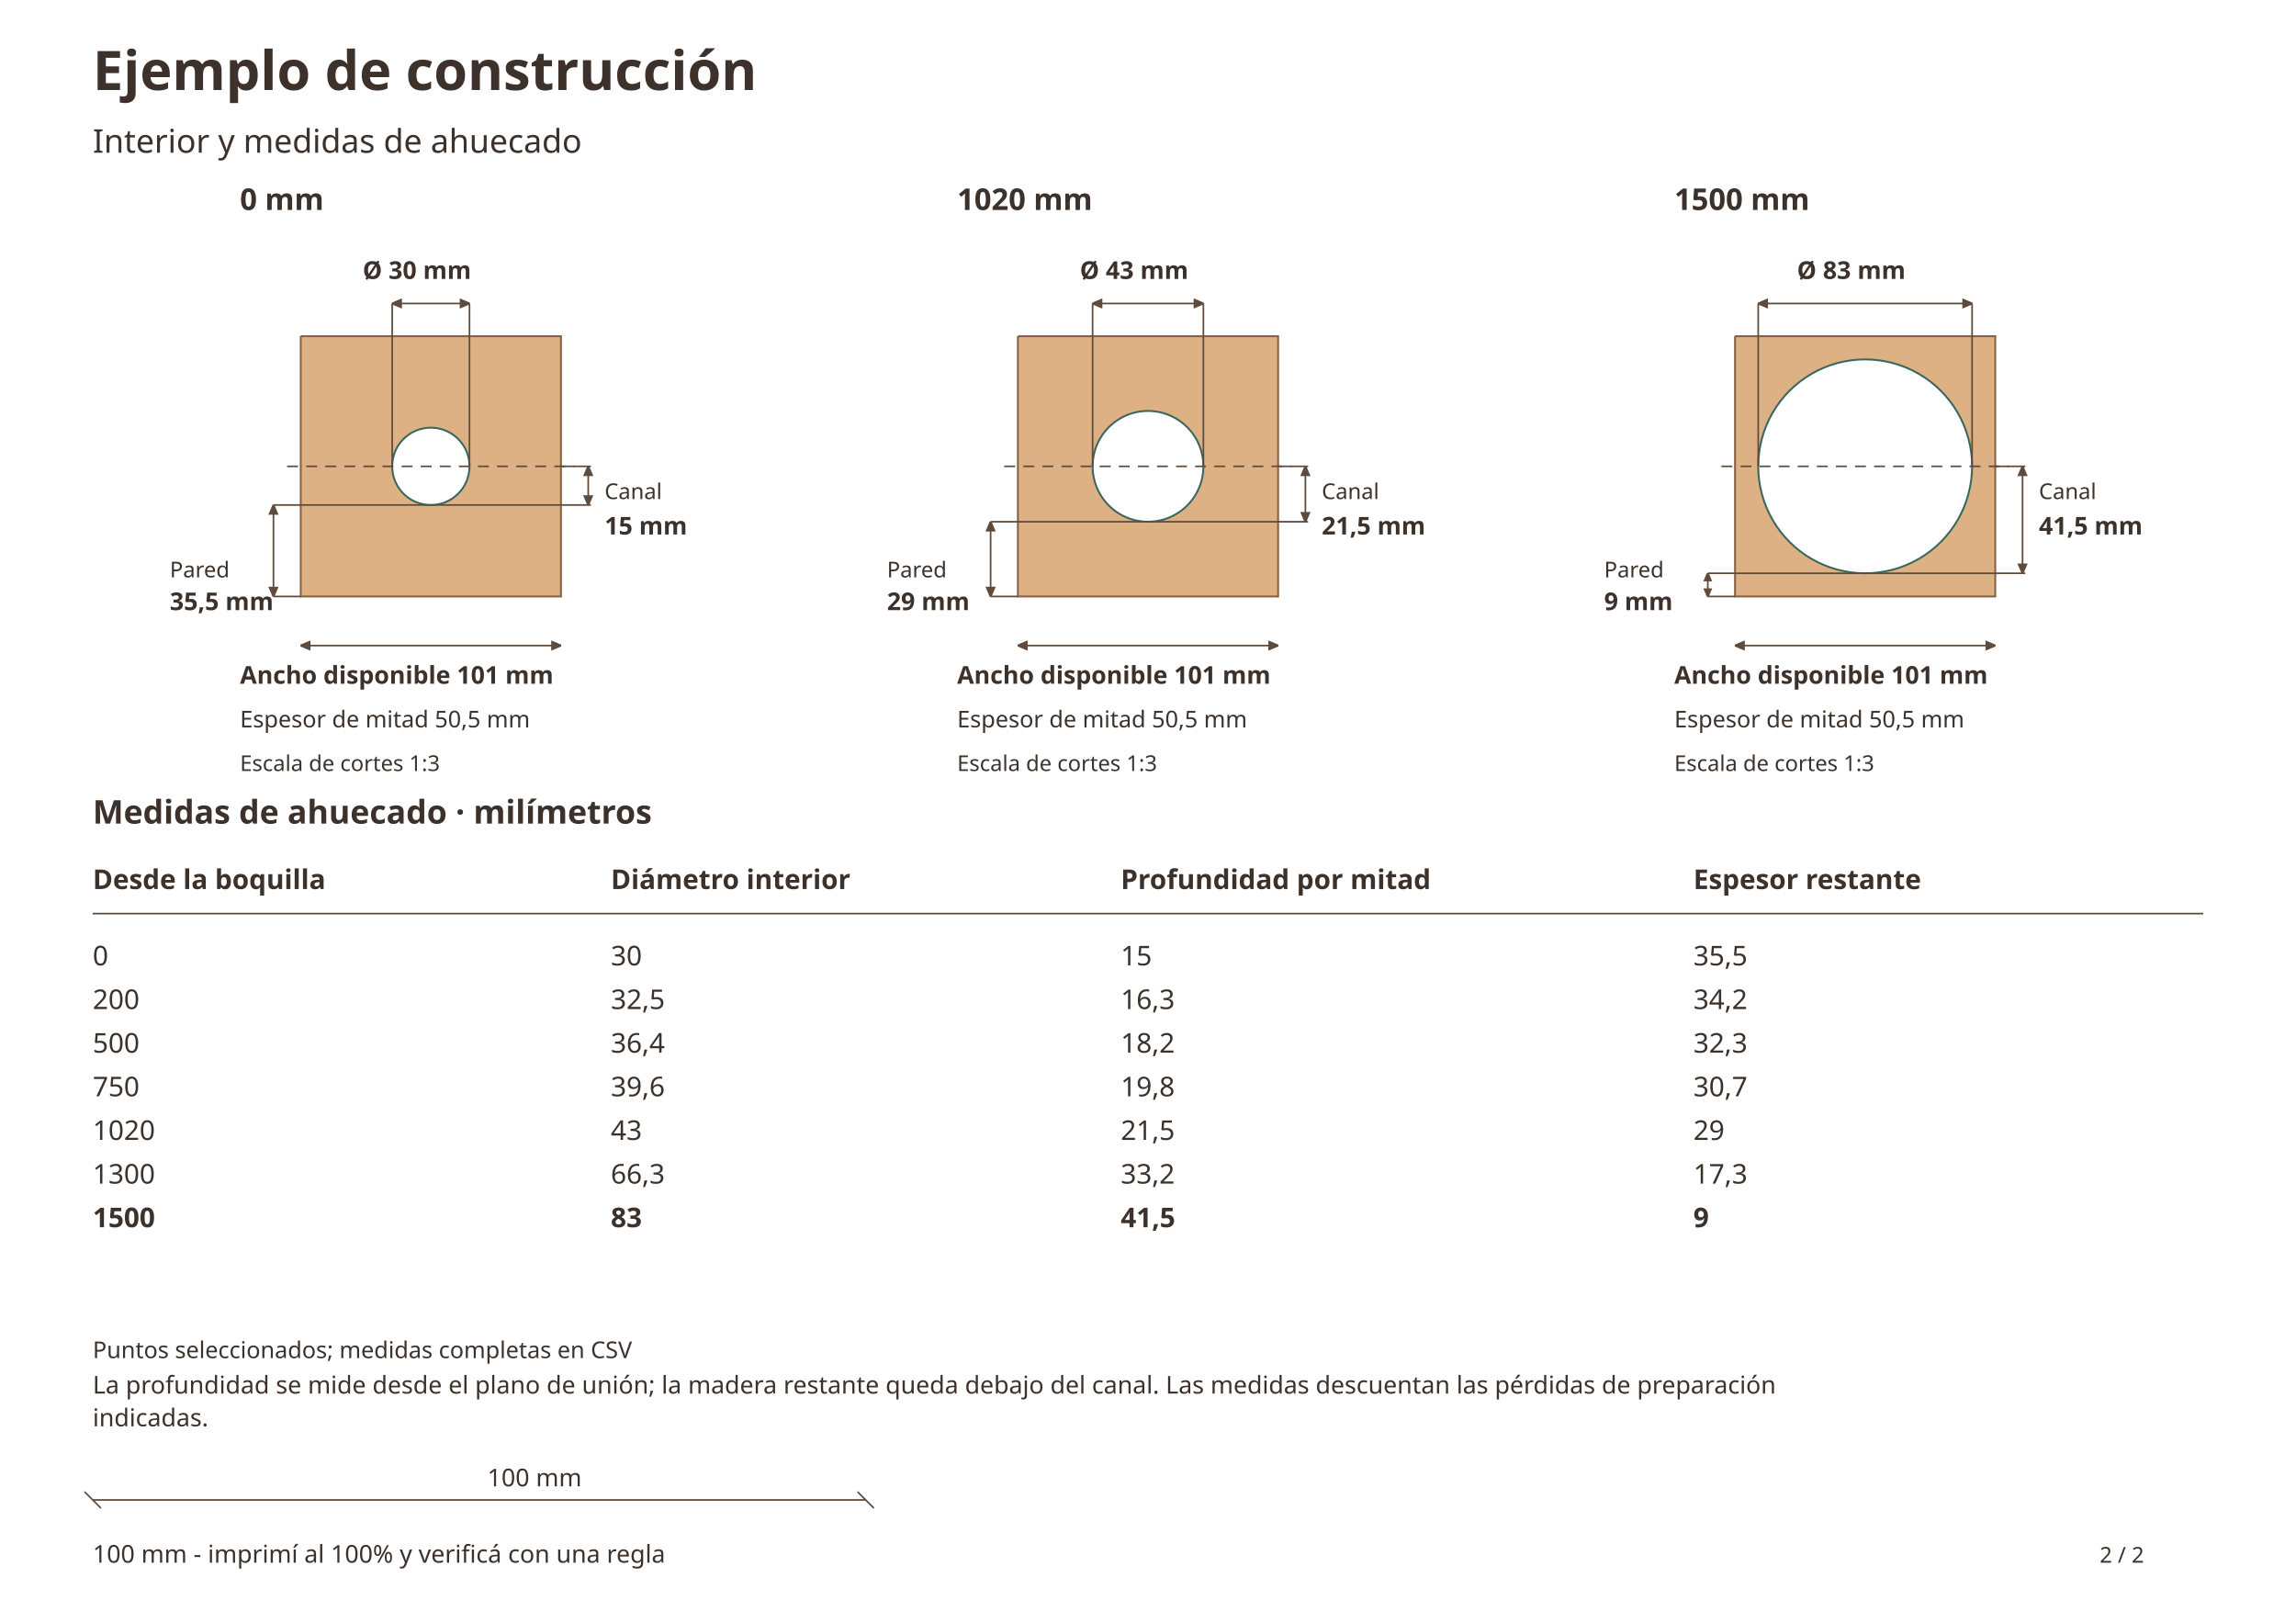
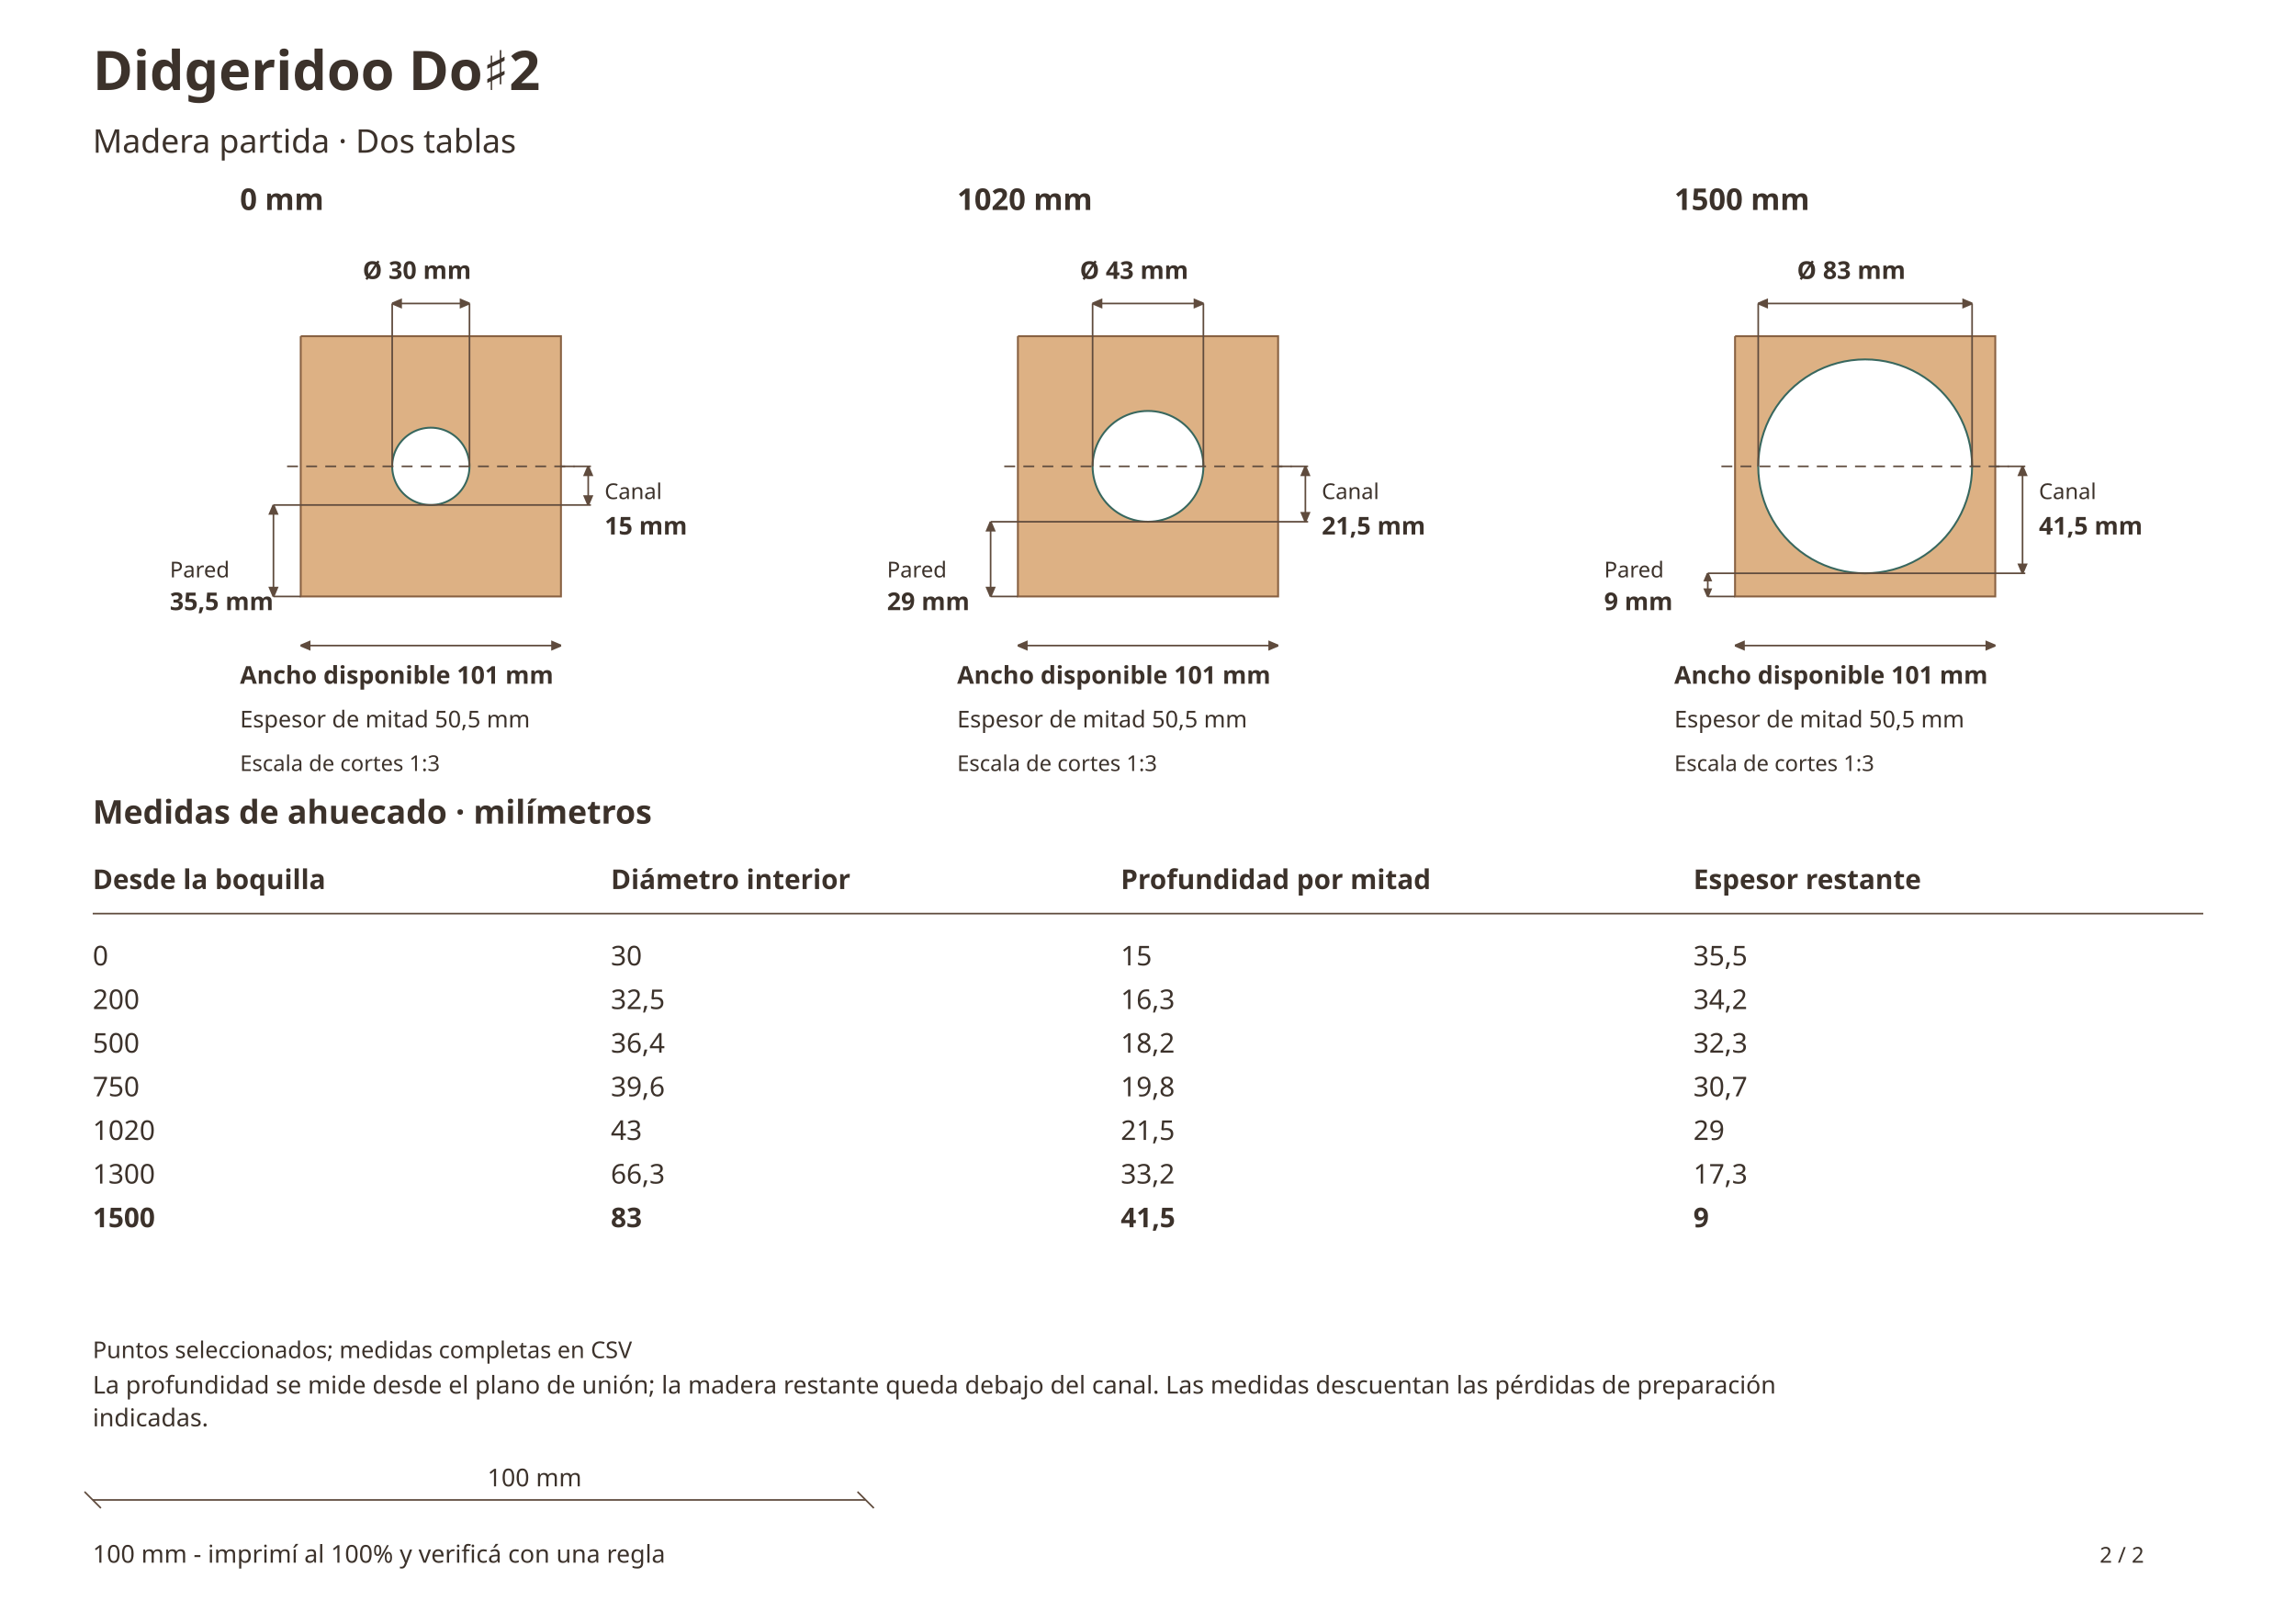
<svg xmlns="http://www.w3.org/2000/svg" width="842.0pt" height="595.0pt" viewBox="0 0 842.0 595.0" data-length-mm="1500.0">
  <polyline data-cavity="false" points="0,0 842,0 842,595 0,595 0,0" stroke="#ffffff" stroke-width="0.7" fill="#ffffff" stroke-dasharray="none" />
-   <text x="34" y="33" font-size="20.0" font-family="sans-serif" fill="#3c322b" font-weight="bold">Ejemplo de construcción</text>
-   <text x="34" y="56" font-size="12.0" font-family="sans-serif" fill="#3c322b" font-weight="normal">Interior y medidas de ahuecado</text>
+   <text x="34" y="33" font-size="20.0" font-family="sans-serif" fill="#3c322b" font-weight="bold">Didgeridoo Do♯2</text>
+   <text x="34" y="56" font-size="12.0" font-family="sans-serif" fill="#3c322b" font-weight="normal">Madera partida · Dos tablas</text>
  <text x="88" y="77" font-size="11.0" font-family="sans-serif" fill="#3c322b" font-weight="bold">0 mm</text>
  <polyline data-cavity="false" points="110.283,123.283 205.717,123.283 205.717,218.717 110.283,218.717 110.283,123.283" stroke="#886142" stroke-width="0.7" fill="#ddb184" stroke-dasharray="none" />
  <polyline data-cavity="true" points="172.173,171 172.143,171.927 172.052,172.85 171.901,173.765 171.69,174.668 171.421,175.556 171.094,176.424 170.712,177.269 170.274,178.087 169.785,178.874 169.244,179.628 168.656,180.345 168.022,181.022 167.345,181.656 166.628,182.244 165.874,182.785 165.087,183.274 164.269,183.712 163.424,184.094 162.556,184.421 161.668,184.69 160.765,184.901 159.85,185.052 158.927,185.143 158,185.173 157.073,185.143 156.15,185.052 155.235,184.901 154.332,184.69 153.444,184.421 152.576,184.094 151.731,183.712 150.913,183.274 150.126,182.785 149.372,182.244 148.655,181.656 147.978,181.022 147.344,180.345 146.756,179.628 146.215,178.874 145.726,178.087 145.288,177.269 144.906,176.424 144.579,175.556 144.31,174.668 144.099,173.765 143.948,172.85 143.857,171.927 143.827,171 143.857,170.073 143.948,169.15 144.099,168.235 144.31,167.332 144.579,166.444 144.906,165.576 145.288,164.731 145.726,163.913 146.215,163.126 146.756,162.372 147.344,161.655 147.978,160.978 148.655,160.344 149.372,159.756 150.126,159.215 150.913,158.726 151.731,158.288 152.576,157.906 153.444,157.579 154.332,157.31 155.235,157.099 156.15,156.948 157.073,156.857 158,156.827 158.927,156.857 159.85,156.948 160.765,157.099 161.668,157.31 162.556,157.579 163.424,157.906 164.269,158.288 165.087,158.726 165.874,159.215 166.628,159.756 167.345,160.344 168.022,160.978 168.656,161.655 169.244,162.372 169.785,163.126 170.274,163.913 170.712,164.731 171.094,165.576 171.421,166.444 171.69,167.332 171.901,168.235 172.052,169.15 172.143,170.073 172.173,171 172.173,171" stroke="#38675e" stroke-width="0.7" fill="#ffffff" stroke-dasharray="none" />
  <polyline data-cavity="false" points="105.283,171 210.717,171" stroke="#5f4b3d" stroke-width="0.6" fill="none" stroke-dasharray="4 3" />
  <polyline data-cavity="false" points="143.827,171 143.827,111.283" stroke="#5f4b3d" stroke-width="0.6" fill="none" stroke-dasharray="none" />
  <polyline data-cavity="false" points="172.173,171 172.173,111.283" stroke="#5f4b3d" stroke-width="0.6" fill="none" stroke-dasharray="none" />
  <polyline data-cavity="false" points="143.827,111.283 172.173,111.283" stroke="#5f4b3d" stroke-width="0.6" fill="none" stroke-dasharray="none" />
  <polyline data-cavity="false" points="143.827,111.283 147.05,112.646 147.05,109.921 143.827,111.283" stroke="#5f4b3d" stroke-width="0.7" fill="#5f4b3d" stroke-dasharray="none" />
  <polyline data-cavity="false" points="172.173,111.283 168.95,109.921 168.95,112.646 172.173,111.283" stroke="#5f4b3d" stroke-width="0.7" fill="#5f4b3d" stroke-dasharray="none" />
  <text x="133" y="102.283" font-size="9.0" font-family="sans-serif" fill="#3c322b" font-weight="bold">Ø 30 mm</text>
  <polyline data-cavity="false" points="158,185.173 216.717,185.173" stroke="#5f4b3d" stroke-width="0.6" fill="none" stroke-dasharray="none" />
  <polyline data-cavity="false" points="205.717,171 216.717,171" stroke="#5f4b3d" stroke-width="0.6" fill="none" stroke-dasharray="none" />
  <polyline data-cavity="false" points="215.717,171 215.717,185.173" stroke="#5f4b3d" stroke-width="0.6" fill="none" stroke-dasharray="none" />
  <polyline data-cavity="false" points="215.717,171 214.354,174.224 217.079,174.224 215.717,171" stroke="#5f4b3d" stroke-width="0.7" fill="#5f4b3d" stroke-dasharray="none" />
  <polyline data-cavity="false" points="215.717,185.173 217.079,181.95 214.354,181.95 215.717,185.173" stroke="#5f4b3d" stroke-width="0.7" fill="#5f4b3d" stroke-dasharray="none" />
  <text x="221.717" y="196" font-size="9.0" font-family="sans-serif" fill="#3c322b" font-weight="bold">15 mm</text>
  <text x="221.717" y="183" font-size="8.0" font-family="sans-serif" fill="#3c322b" font-weight="normal">Canal</text>
  <polyline data-cavity="false" points="158,185.173 100.283,185.173" stroke="#5f4b3d" stroke-width="0.6" fill="none" stroke-dasharray="none" />
  <polyline data-cavity="false" points="110.283,218.717 100.283,218.717" stroke="#5f4b3d" stroke-width="0.6" fill="none" stroke-dasharray="none" />
  <polyline data-cavity="false" points="100.283,185.173 100.283,218.717" stroke="#5f4b3d" stroke-width="0.6" fill="none" stroke-dasharray="none" />
  <polyline data-cavity="false" points="100.283,185.173 98.921,188.397 101.646,188.397 100.283,185.173" stroke="#5f4b3d" stroke-width="0.7" fill="#5f4b3d" stroke-dasharray="none" />
  <polyline data-cavity="false" points="100.283,218.717 101.646,215.493 98.921,215.493 100.283,218.717" stroke="#5f4b3d" stroke-width="0.7" fill="#5f4b3d" stroke-dasharray="none" />
  <text x="62.283" y="223.717" font-size="9.0" font-family="sans-serif" fill="#3c322b" font-weight="bold">35,5 mm</text>
  <text x="62.283" y="211.717" font-size="8.0" font-family="sans-serif" fill="#3c322b" font-weight="normal">Pared</text>
  <polyline data-cavity="false" points="110.283,236.717 205.717,236.717" stroke="#5f4b3d" stroke-width="0.6" fill="none" stroke-dasharray="none" />
  <polyline data-cavity="false" points="110.283,236.717 113.507,238.079 113.507,235.354 110.283,236.717" stroke="#5f4b3d" stroke-width="0.7" fill="#5f4b3d" stroke-dasharray="none" />
  <polyline data-cavity="false" points="205.717,236.717 202.493,235.354 202.493,238.079 205.717,236.717" stroke="#5f4b3d" stroke-width="0.7" fill="#5f4b3d" stroke-dasharray="none" />
  <text x="88" y="250.717" font-size="9.0" font-family="sans-serif" fill="#3c322b" font-weight="bold">Ancho disponible 101 mm</text>
  <text x="88" y="266.717" font-size="8.5" font-family="sans-serif" fill="#3c322b" font-weight="normal">Espesor de mitad 50,5 mm</text>
  <text x="88" y="282.717" font-size="8.0" font-family="sans-serif" fill="#3c322b" font-weight="normal">Escala de cortes 1:3</text>
  <text x="351" y="77" font-size="11.0" font-family="sans-serif" fill="#3c322b" font-weight="bold">1020 mm</text>
  <polyline data-cavity="false" points="373.283,123.283 468.717,123.283 468.717,218.717 373.283,218.717 373.283,123.283" stroke="#886142" stroke-width="0.7" fill="#ddb184" stroke-dasharray="none" />
  <polyline data-cavity="true" points="441.315,171 441.271,172.329 441.141,173.652 440.925,174.963 440.623,176.258 440.237,177.53 439.769,178.774 439.22,179.985 438.593,181.157 437.891,182.286 437.117,183.367 436.274,184.395 435.365,185.365 434.395,186.274 433.367,187.117 432.286,187.891 431.157,188.593 429.985,189.22 428.774,189.769 427.53,190.237 426.258,190.623 424.963,190.925 423.652,191.141 422.329,191.271 421,191.315 419.671,191.271 418.348,191.141 417.037,190.925 415.742,190.623 414.47,190.237 413.226,189.769 412.015,189.22 410.843,188.593 409.714,187.891 408.633,187.117 407.605,186.274 406.635,185.365 405.726,184.395 404.883,183.367 404.109,182.286 403.407,181.157 402.78,179.985 402.231,178.774 401.763,177.53 401.377,176.258 401.075,174.963 400.859,173.652 400.729,172.329 400.685,171 400.729,169.671 400.859,168.348 401.075,167.037 401.377,165.742 401.763,164.47 402.231,163.226 402.78,162.015 403.407,160.843 404.109,159.714 404.883,158.633 405.726,157.605 406.635,156.635 407.605,155.726 408.633,154.883 409.714,154.109 410.843,153.407 412.015,152.78 413.226,152.231 414.47,151.763 415.742,151.377 417.037,151.075 418.348,150.859 419.671,150.729 421,150.685 422.329,150.729 423.652,150.859 424.963,151.075 426.258,151.377 427.53,151.763 428.774,152.231 429.985,152.78 431.157,153.407 432.286,154.109 433.367,154.883 434.395,155.726 435.365,156.635 436.274,157.605 437.117,158.633 437.891,159.714 438.593,160.843 439.22,162.015 439.769,163.226 440.237,164.47 440.623,165.742 440.925,167.037 441.141,168.348 441.271,169.671 441.315,171 441.315,171" stroke="#38675e" stroke-width="0.7" fill="#ffffff" stroke-dasharray="none" />
  <polyline data-cavity="false" points="368.283,171 473.717,171" stroke="#5f4b3d" stroke-width="0.6" fill="none" stroke-dasharray="4 3" />
  <polyline data-cavity="false" points="400.685,171 400.685,111.283" stroke="#5f4b3d" stroke-width="0.6" fill="none" stroke-dasharray="none" />
  <polyline data-cavity="false" points="441.315,171 441.315,111.283" stroke="#5f4b3d" stroke-width="0.6" fill="none" stroke-dasharray="none" />
  <polyline data-cavity="false" points="400.685,111.283 441.315,111.283" stroke="#5f4b3d" stroke-width="0.6" fill="none" stroke-dasharray="none" />
  <polyline data-cavity="false" points="400.685,111.283 403.909,112.646 403.909,109.921 400.685,111.283" stroke="#5f4b3d" stroke-width="0.7" fill="#5f4b3d" stroke-dasharray="none" />
  <polyline data-cavity="false" points="441.315,111.283 438.091,109.921 438.091,112.646 441.315,111.283" stroke="#5f4b3d" stroke-width="0.7" fill="#5f4b3d" stroke-dasharray="none" />
  <text x="396" y="102.283" font-size="9.0" font-family="sans-serif" fill="#3c322b" font-weight="bold">Ø 43 mm</text>
  <polyline data-cavity="false" points="421,191.315 479.717,191.315" stroke="#5f4b3d" stroke-width="0.6" fill="none" stroke-dasharray="none" />
  <polyline data-cavity="false" points="468.717,171 479.717,171" stroke="#5f4b3d" stroke-width="0.6" fill="none" stroke-dasharray="none" />
  <polyline data-cavity="false" points="478.717,171 478.717,191.315" stroke="#5f4b3d" stroke-width="0.6" fill="none" stroke-dasharray="none" />
  <polyline data-cavity="false" points="478.717,171 477.354,174.224 480.079,174.224 478.717,171" stroke="#5f4b3d" stroke-width="0.7" fill="#5f4b3d" stroke-dasharray="none" />
  <polyline data-cavity="false" points="478.717,191.315 480.079,188.091 477.354,188.091 478.717,191.315" stroke="#5f4b3d" stroke-width="0.7" fill="#5f4b3d" stroke-dasharray="none" />
  <text x="484.717" y="196" font-size="9.0" font-family="sans-serif" fill="#3c322b" font-weight="bold">21,5 mm</text>
  <text x="484.717" y="183" font-size="8.0" font-family="sans-serif" fill="#3c322b" font-weight="normal">Canal</text>
  <polyline data-cavity="false" points="421,191.315 363.283,191.315" stroke="#5f4b3d" stroke-width="0.6" fill="none" stroke-dasharray="none" />
  <polyline data-cavity="false" points="373.283,218.717 363.283,218.717" stroke="#5f4b3d" stroke-width="0.6" fill="none" stroke-dasharray="none" />
  <polyline data-cavity="false" points="363.283,191.315 363.283,218.717" stroke="#5f4b3d" stroke-width="0.6" fill="none" stroke-dasharray="none" />
  <polyline data-cavity="false" points="363.283,191.315 361.921,194.539 364.646,194.539 363.283,191.315" stroke="#5f4b3d" stroke-width="0.7" fill="#5f4b3d" stroke-dasharray="none" />
  <polyline data-cavity="false" points="363.283,218.717 364.646,215.493 361.921,215.493 363.283,218.717" stroke="#5f4b3d" stroke-width="0.7" fill="#5f4b3d" stroke-dasharray="none" />
  <text x="325.283" y="223.717" font-size="9.0" font-family="sans-serif" fill="#3c322b" font-weight="bold">29 mm</text>
  <text x="325.283" y="211.717" font-size="8.0" font-family="sans-serif" fill="#3c322b" font-weight="normal">Pared</text>
  <polyline data-cavity="false" points="373.283,236.717 468.717,236.717" stroke="#5f4b3d" stroke-width="0.6" fill="none" stroke-dasharray="none" />
  <polyline data-cavity="false" points="373.283,236.717 376.507,238.079 376.507,235.354 373.283,236.717" stroke="#5f4b3d" stroke-width="0.7" fill="#5f4b3d" stroke-dasharray="none" />
  <polyline data-cavity="false" points="468.717,236.717 465.493,235.354 465.493,238.079 468.717,236.717" stroke="#5f4b3d" stroke-width="0.7" fill="#5f4b3d" stroke-dasharray="none" />
  <text x="351" y="250.717" font-size="9.0" font-family="sans-serif" fill="#3c322b" font-weight="bold">Ancho disponible 101 mm</text>
  <text x="351" y="266.717" font-size="8.5" font-family="sans-serif" fill="#3c322b" font-weight="normal">Espesor de mitad 50,5 mm</text>
  <text x="351" y="282.717" font-size="8.0" font-family="sans-serif" fill="#3c322b" font-weight="normal">Escala de cortes 1:3</text>
  <text x="614" y="77" font-size="11.0" font-family="sans-serif" fill="#3c322b" font-weight="bold">1500 mm</text>
  <polyline data-cavity="false" points="636.283,123.283 731.717,123.283 731.717,218.717 636.283,218.717 636.283,123.283" stroke="#886142" stroke-width="0.7" fill="#ddb184" stroke-dasharray="none" />
  <polyline data-cavity="true" points="723.213,171 723.129,173.565 722.877,176.118 722.459,178.65 721.876,181.149 721.132,183.604 720.228,186.006 719.169,188.343 717.959,190.606 716.604,192.785 715.109,194.871 713.482,196.855 711.727,198.727 709.855,200.482 707.871,202.109 705.785,203.604 703.606,204.959 701.343,206.169 699.006,207.228 696.604,208.132 694.149,208.876 691.65,209.459 689.118,209.877 686.565,210.129 684,210.213 681.435,210.129 678.882,209.877 676.35,209.459 673.851,208.876 671.396,208.132 668.994,207.228 666.657,206.169 664.394,204.959 662.215,203.604 660.129,202.109 658.145,200.482 656.273,198.727 654.518,196.855 652.891,194.871 651.396,192.785 650.041,190.606 648.831,188.343 647.772,186.006 646.868,183.604 646.124,181.149 645.541,178.65 645.123,176.118 644.871,173.565 644.787,171 644.871,168.435 645.123,165.882 645.541,163.35 646.124,160.851 646.868,158.396 647.772,155.994 648.831,153.657 650.041,151.394 651.396,149.215 652.891,147.129 654.518,145.145 656.273,143.273 658.145,141.518 660.129,139.891 662.215,138.396 664.394,137.041 666.657,135.831 668.994,134.772 671.396,133.868 673.851,133.124 676.35,132.541 678.882,132.123 681.435,131.871 684,131.787 686.565,131.871 689.118,132.123 691.65,132.541 694.149,133.124 696.604,133.868 699.006,134.772 701.343,135.831 703.606,137.041 705.785,138.396 707.871,139.891 709.855,141.518 711.727,143.273 713.482,145.145 715.109,147.129 716.604,149.215 717.959,151.394 719.169,153.657 720.228,155.994 721.132,158.396 721.876,160.851 722.459,163.35 722.877,165.882 723.129,168.435 723.213,171 723.213,171" stroke="#38675e" stroke-width="0.7" fill="#ffffff" stroke-dasharray="none" />
  <polyline data-cavity="false" points="631.283,171 736.717,171" stroke="#5f4b3d" stroke-width="0.6" fill="none" stroke-dasharray="4 3" />
  <polyline data-cavity="false" points="644.787,171 644.787,111.283" stroke="#5f4b3d" stroke-width="0.6" fill="none" stroke-dasharray="none" />
  <polyline data-cavity="false" points="723.213,171 723.213,111.283" stroke="#5f4b3d" stroke-width="0.6" fill="none" stroke-dasharray="none" />
  <polyline data-cavity="false" points="644.787,111.283 723.213,111.283" stroke="#5f4b3d" stroke-width="0.6" fill="none" stroke-dasharray="none" />
  <polyline data-cavity="false" points="644.787,111.283 648.011,112.646 648.011,109.921 644.787,111.283" stroke="#5f4b3d" stroke-width="0.7" fill="#5f4b3d" stroke-dasharray="none" />
  <polyline data-cavity="false" points="723.213,111.283 719.989,109.921 719.989,112.646 723.213,111.283" stroke="#5f4b3d" stroke-width="0.7" fill="#5f4b3d" stroke-dasharray="none" />
  <text x="659" y="102.283" font-size="9.0" font-family="sans-serif" fill="#3c322b" font-weight="bold">Ø 83 mm</text>
  <polyline data-cavity="false" points="684,210.213 742.717,210.213" stroke="#5f4b3d" stroke-width="0.6" fill="none" stroke-dasharray="none" />
  <polyline data-cavity="false" points="731.717,171 742.717,171" stroke="#5f4b3d" stroke-width="0.6" fill="none" stroke-dasharray="none" />
  <polyline data-cavity="false" points="741.717,171 741.717,210.213" stroke="#5f4b3d" stroke-width="0.6" fill="none" stroke-dasharray="none" />
  <polyline data-cavity="false" points="741.717,171 740.354,174.224 743.08,174.224 741.717,171" stroke="#5f4b3d" stroke-width="0.7" fill="#5f4b3d" stroke-dasharray="none" />
  <polyline data-cavity="false" points="741.717,210.213 743.08,206.989 740.354,206.989 741.717,210.213" stroke="#5f4b3d" stroke-width="0.7" fill="#5f4b3d" stroke-dasharray="none" />
  <text x="747.717" y="196" font-size="9.0" font-family="sans-serif" fill="#3c322b" font-weight="bold">41,5 mm</text>
  <text x="747.717" y="183" font-size="8.0" font-family="sans-serif" fill="#3c322b" font-weight="normal">Canal</text>
  <polyline data-cavity="false" points="684,210.213 626.283,210.213" stroke="#5f4b3d" stroke-width="0.6" fill="none" stroke-dasharray="none" />
  <polyline data-cavity="false" points="636.283,218.717 626.283,218.717" stroke="#5f4b3d" stroke-width="0.6" fill="none" stroke-dasharray="none" />
  <polyline data-cavity="false" points="626.283,210.213 626.283,218.717" stroke="#5f4b3d" stroke-width="0.6" fill="none" stroke-dasharray="none" />
  <polyline data-cavity="false" points="626.283,210.213 625.18,212.823 627.387,212.823 626.283,210.213" stroke="#5f4b3d" stroke-width="0.7" fill="#5f4b3d" stroke-dasharray="none" />
  <polyline data-cavity="false" points="626.283,218.717 627.387,216.106 625.18,216.106 626.283,218.717" stroke="#5f4b3d" stroke-width="0.7" fill="#5f4b3d" stroke-dasharray="none" />
  <text x="588.283" y="223.717" font-size="9.0" font-family="sans-serif" fill="#3c322b" font-weight="bold">9 mm</text>
  <text x="588.283" y="211.717" font-size="8.0" font-family="sans-serif" fill="#3c322b" font-weight="normal">Pared</text>
  <polyline data-cavity="false" points="636.283,236.717 731.717,236.717" stroke="#5f4b3d" stroke-width="0.6" fill="none" stroke-dasharray="none" />
  <polyline data-cavity="false" points="636.283,236.717 639.507,238.079 639.507,235.354 636.283,236.717" stroke="#5f4b3d" stroke-width="0.7" fill="#5f4b3d" stroke-dasharray="none" />
  <polyline data-cavity="false" points="731.717,236.717 728.493,235.354 728.493,238.079 731.717,236.717" stroke="#5f4b3d" stroke-width="0.7" fill="#5f4b3d" stroke-dasharray="none" />
  <text x="614" y="250.717" font-size="9.0" font-family="sans-serif" fill="#3c322b" font-weight="bold">Ancho disponible 101 mm</text>
  <text x="614" y="266.717" font-size="8.5" font-family="sans-serif" fill="#3c322b" font-weight="normal">Espesor de mitad 50,5 mm</text>
  <text x="614" y="282.717" font-size="8.0" font-family="sans-serif" fill="#3c322b" font-weight="normal">Escala de cortes 1:3</text>
  <text x="34" y="302" font-size="12.0" font-family="sans-serif" fill="#3c322b" font-weight="bold">Medidas de ahuecado · milímetros</text>
  <text x="34" y="326" font-size="10.0" font-family="sans-serif" fill="#3c322b" font-weight="bold">Desde la boquilla</text>
  <text x="224" y="326" font-size="10.0" font-family="sans-serif" fill="#3c322b" font-weight="bold">Diámetro interior</text>
  <text x="411" y="326" font-size="10.0" font-family="sans-serif" fill="#3c322b" font-weight="bold">Profundidad por mitad</text>
  <text x="621" y="326" font-size="10.0" font-family="sans-serif" fill="#3c322b" font-weight="bold">Espesor restante</text>
  <polyline data-cavity="false" points="34,335 808,335" stroke="#5f4b3d" stroke-width="0.6" fill="none" stroke-dasharray="none" />
  <text x="34" y="354" font-size="10.0" font-family="sans-serif" fill="#3c322b" font-weight="normal">0</text>
  <text x="224" y="354" font-size="10.0" font-family="sans-serif" fill="#3c322b" font-weight="normal">30</text>
  <text x="411" y="354" font-size="10.0" font-family="sans-serif" fill="#3c322b" font-weight="normal">15</text>
  <text x="621" y="354" font-size="10.0" font-family="sans-serif" fill="#3c322b" font-weight="normal">35,5</text>
  <text x="34" y="370" font-size="10.0" font-family="sans-serif" fill="#3c322b" font-weight="normal">200</text>
  <text x="224" y="370" font-size="10.0" font-family="sans-serif" fill="#3c322b" font-weight="normal">32,5</text>
  <text x="411" y="370" font-size="10.0" font-family="sans-serif" fill="#3c322b" font-weight="normal">16,3</text>
  <text x="621" y="370" font-size="10.0" font-family="sans-serif" fill="#3c322b" font-weight="normal">34,2</text>
  <text x="34" y="386" font-size="10.0" font-family="sans-serif" fill="#3c322b" font-weight="normal">500</text>
  <text x="224" y="386" font-size="10.0" font-family="sans-serif" fill="#3c322b" font-weight="normal">36,4</text>
  <text x="411" y="386" font-size="10.0" font-family="sans-serif" fill="#3c322b" font-weight="normal">18,2</text>
  <text x="621" y="386" font-size="10.0" font-family="sans-serif" fill="#3c322b" font-weight="normal">32,3</text>
  <text x="34" y="402" font-size="10.0" font-family="sans-serif" fill="#3c322b" font-weight="normal">750</text>
  <text x="224" y="402" font-size="10.0" font-family="sans-serif" fill="#3c322b" font-weight="normal">39,6</text>
  <text x="411" y="402" font-size="10.0" font-family="sans-serif" fill="#3c322b" font-weight="normal">19,8</text>
  <text x="621" y="402" font-size="10.0" font-family="sans-serif" fill="#3c322b" font-weight="normal">30,7</text>
  <text x="34" y="418" font-size="10.0" font-family="sans-serif" fill="#3c322b" font-weight="normal">1020</text>
  <text x="224" y="418" font-size="10.0" font-family="sans-serif" fill="#3c322b" font-weight="normal">43</text>
  <text x="411" y="418" font-size="10.0" font-family="sans-serif" fill="#3c322b" font-weight="normal">21,5</text>
  <text x="621" y="418" font-size="10.0" font-family="sans-serif" fill="#3c322b" font-weight="normal">29</text>
  <text x="34" y="434" font-size="10.0" font-family="sans-serif" fill="#3c322b" font-weight="normal">1300</text>
  <text x="224" y="434" font-size="10.0" font-family="sans-serif" fill="#3c322b" font-weight="normal">66,3</text>
  <text x="411" y="434" font-size="10.0" font-family="sans-serif" fill="#3c322b" font-weight="normal">33,2</text>
  <text x="621" y="434" font-size="10.0" font-family="sans-serif" fill="#3c322b" font-weight="normal">17,3</text>
  <text x="34" y="450" font-size="10.0" font-family="sans-serif" fill="#3c322b" font-weight="bold">1500</text>
  <text x="224" y="450" font-size="10.0" font-family="sans-serif" fill="#3c322b" font-weight="bold">83</text>
  <text x="411" y="450" font-size="10.0" font-family="sans-serif" fill="#3c322b" font-weight="bold">41,5</text>
  <text x="621" y="450" font-size="10.0" font-family="sans-serif" fill="#3c322b" font-weight="bold">9</text>
  <text x="34" y="498" font-size="8.5" font-family="sans-serif" fill="#3c322b" font-weight="normal">Puntos seleccionados; medidas completas en CSV</text>
  <text x="34" y="511" font-size="9.0" font-family="sans-serif" fill="#3c322b" font-weight="normal">La profundidad se mide desde el plano de unión; la madera restante queda debajo del canal. Las medidas descuentan las pérdidas de preparación</text>
  <text x="34" y="523" font-size="9.0" font-family="sans-serif" fill="#3c322b" font-weight="normal">indicadas.</text>
  <polyline data-cavity="false" points="34,550 317.465,550" stroke="#5f4b3d" stroke-width="0.6" fill="none" stroke-dasharray="none" />
  <polyline data-cavity="false" points="31,547 37,553" stroke="#5f4b3d" stroke-width="0.6" fill="none" stroke-dasharray="none" />
  <polyline data-cavity="false" points="314.465,547 320.465,553" stroke="#5f4b3d" stroke-width="0.6" fill="none" stroke-dasharray="none" />
  <text x="178.732" y="545" font-size="9.0" font-family="sans-serif" fill="#3c322b" font-weight="normal">100 mm</text>
  <text x="34" y="573" font-size="9.0" font-family="sans-serif" fill="#3c322b" font-weight="normal">100 mm - imprimí al 100% y verificá con una regla</text>
  <text x="770" y="573" font-size="8.0" font-family="sans-serif" fill="#3c322b" font-weight="normal">2 / 2</text>
</svg>
